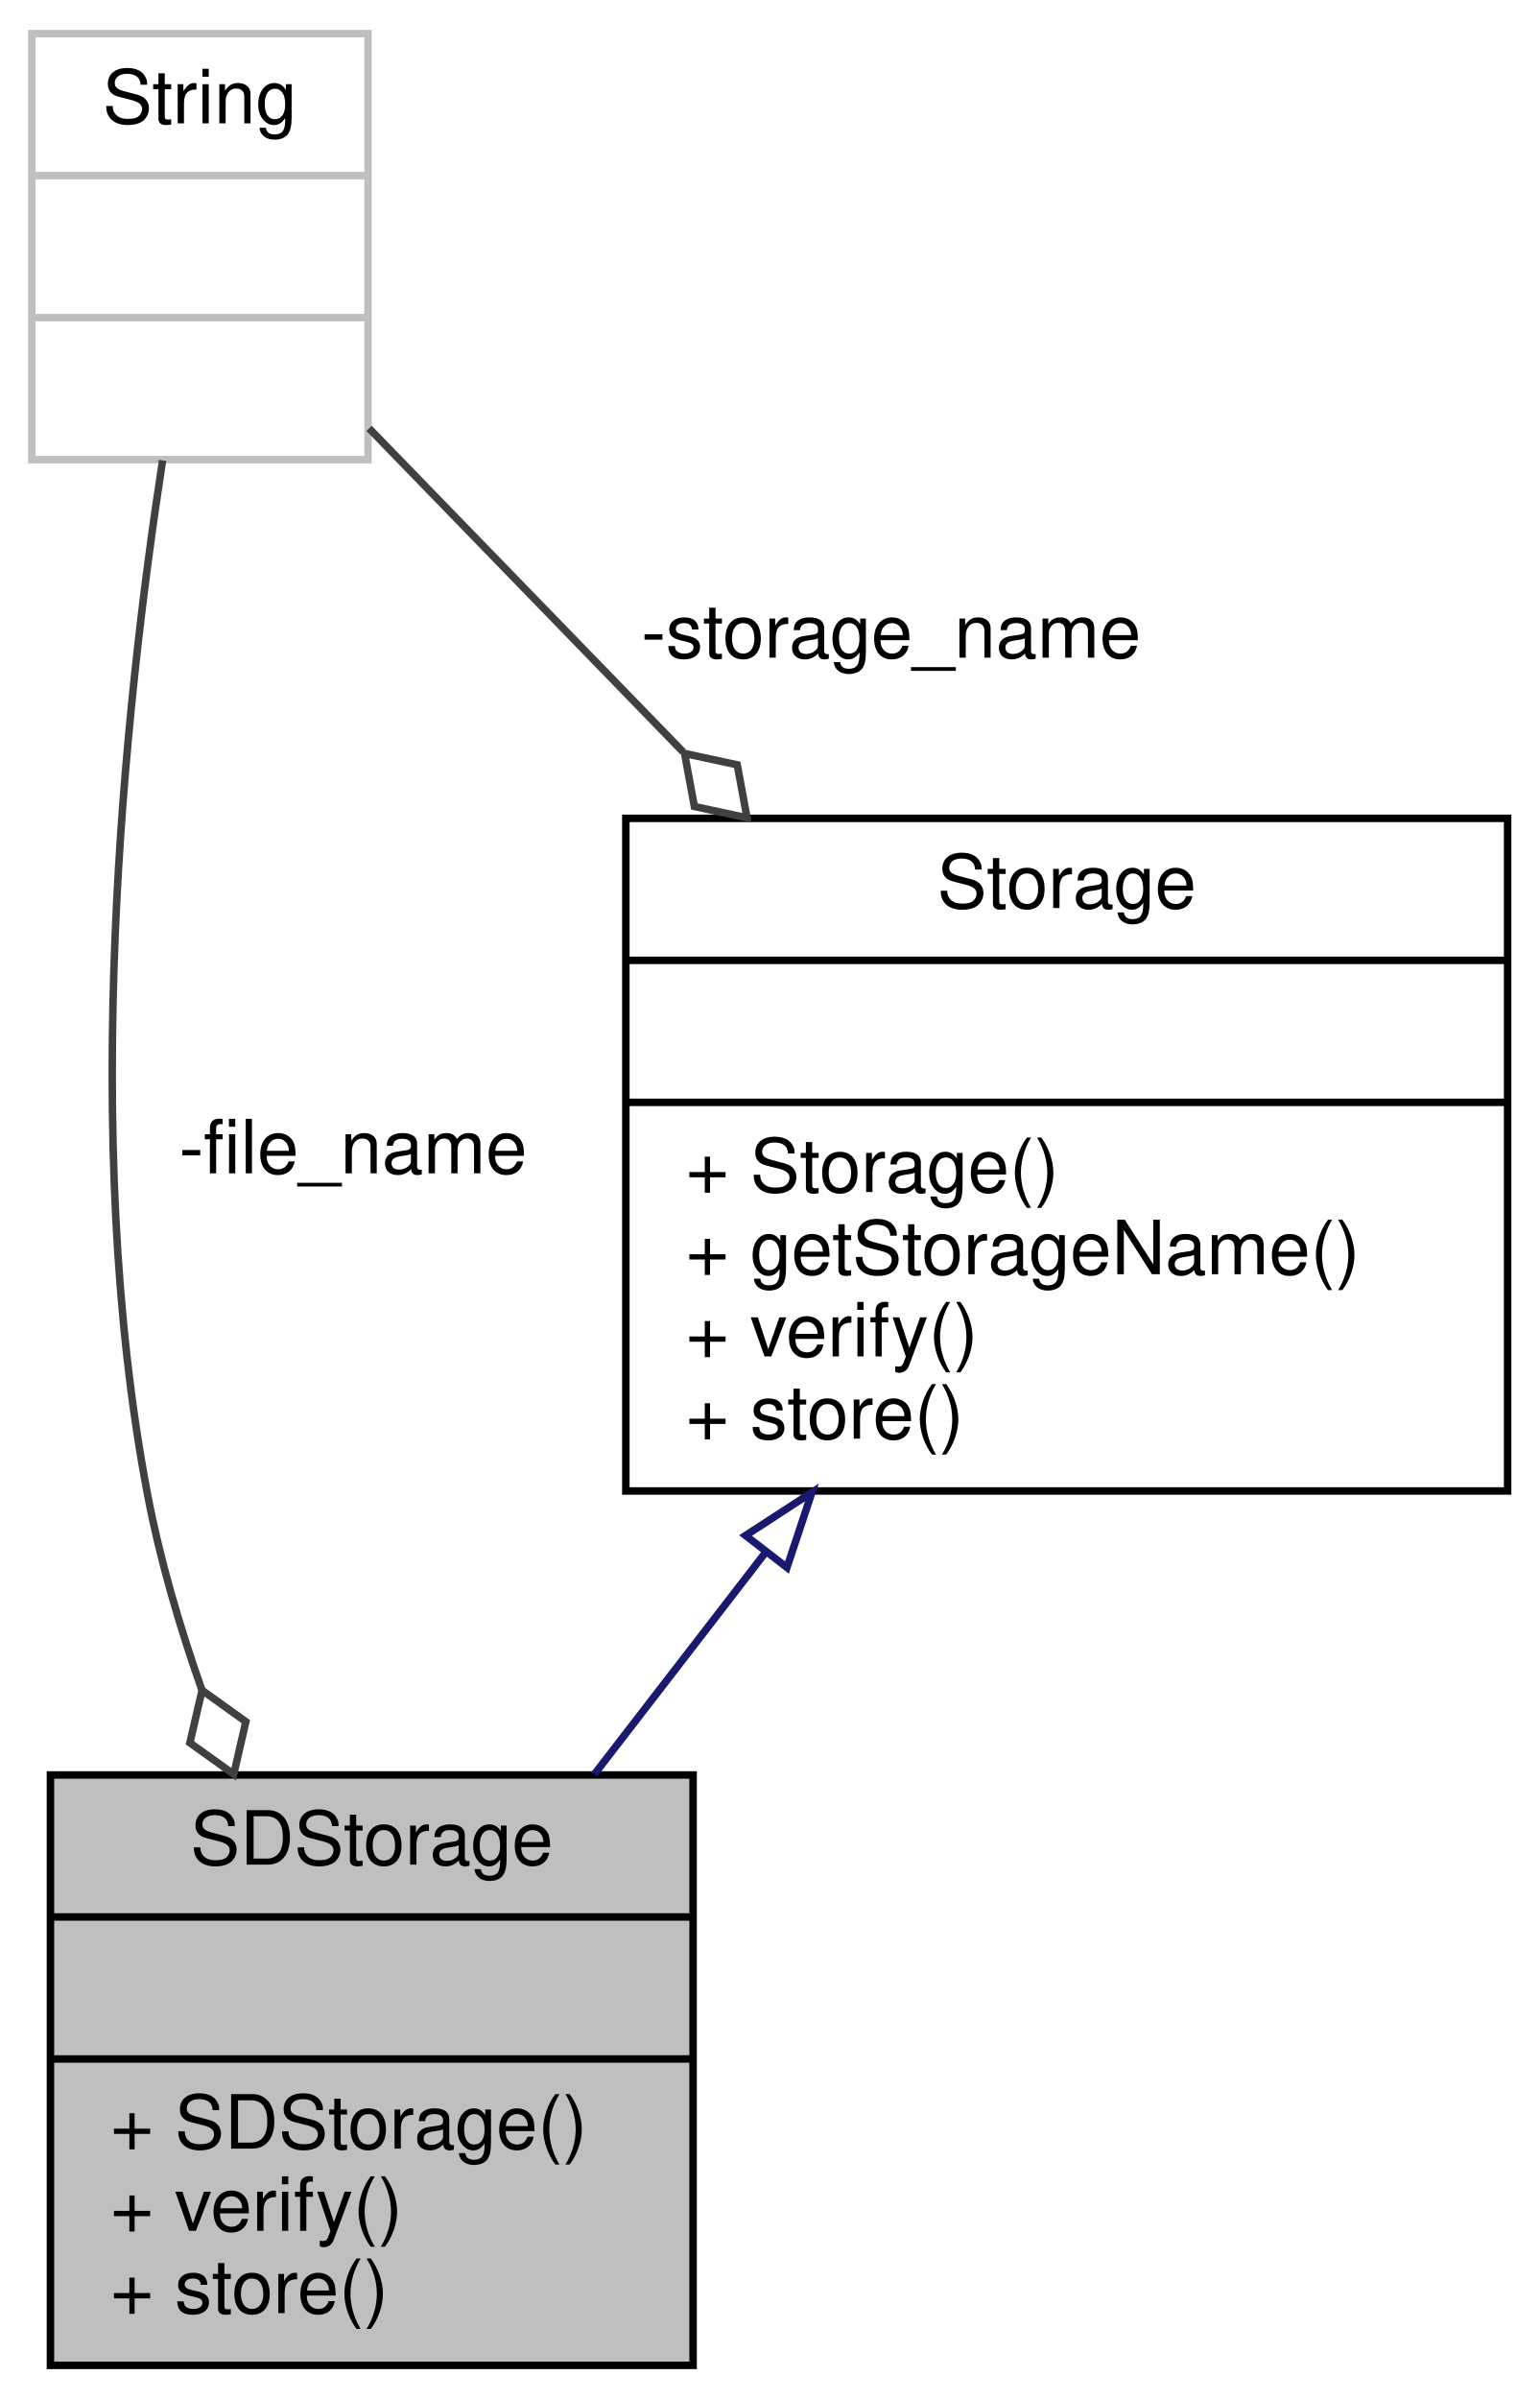
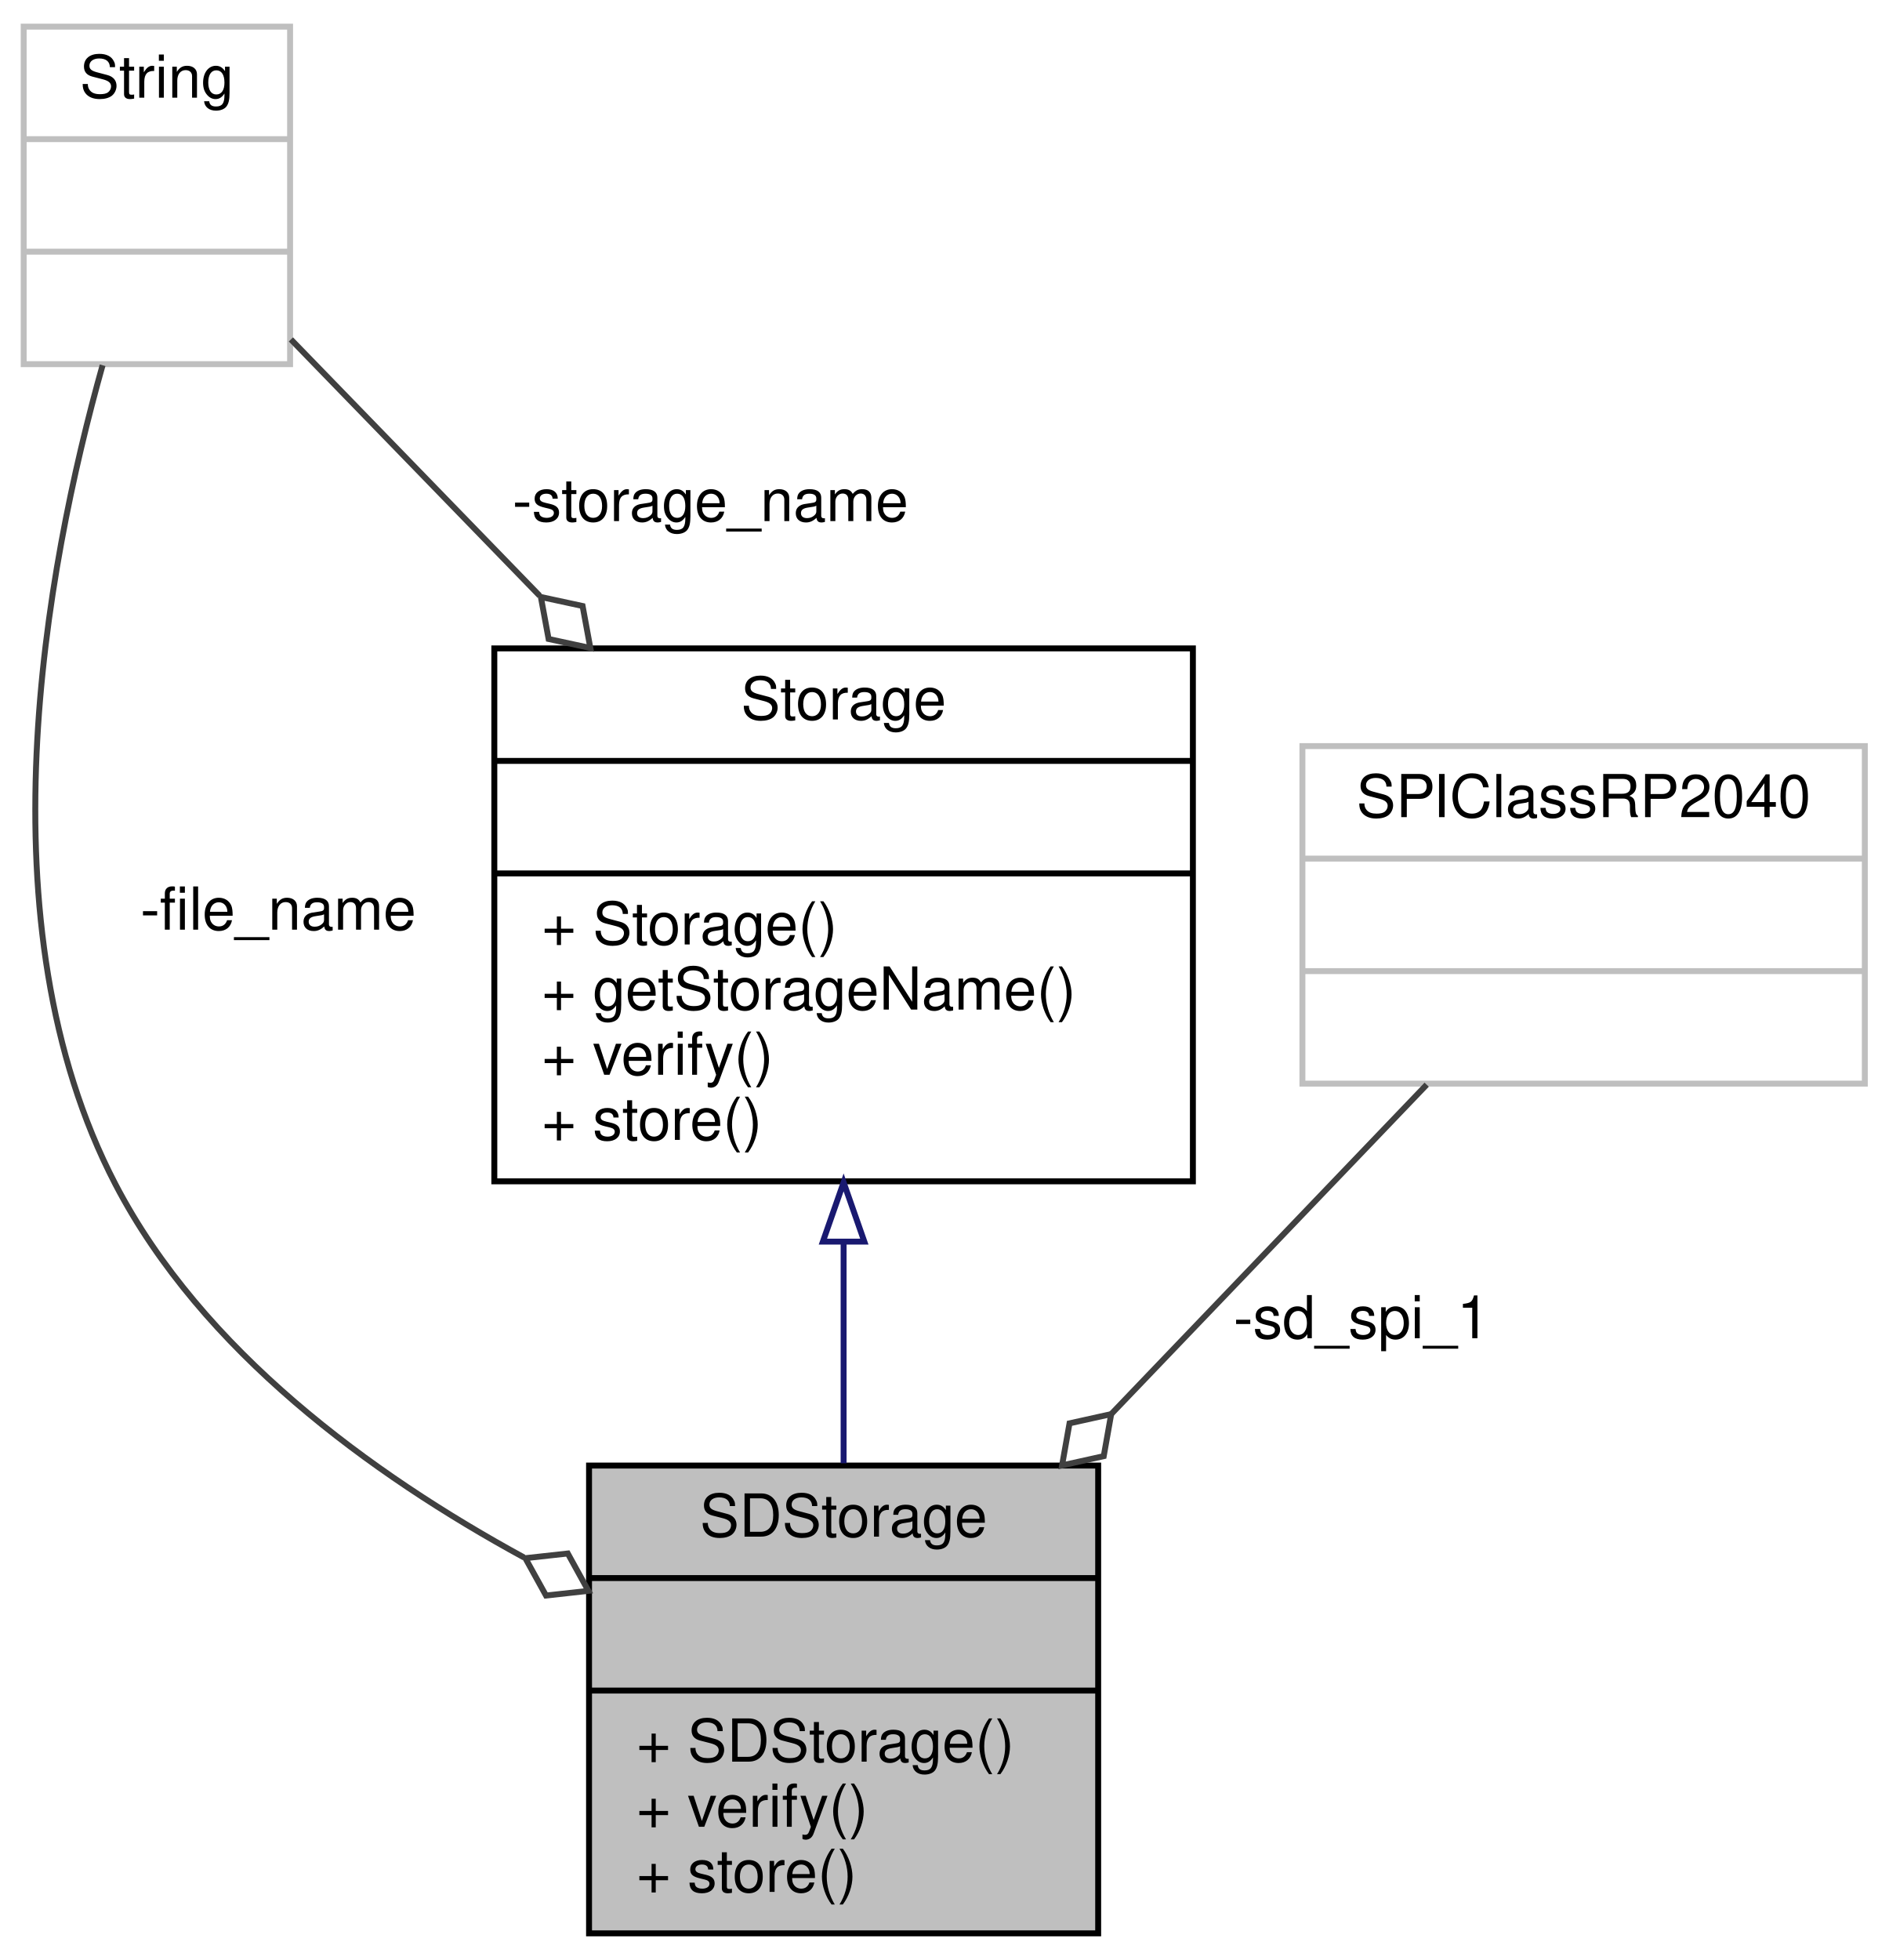
- <svg xmlns="http://www.w3.org/2000/svg" xmlns:xlink="http://www.w3.org/1999/xlink" width="206pt" height="321pt" viewBox="0.00 0.00 205.50 321.00">
-   <g id="graph0" class="graph" transform="scale(1 1) rotate(0) translate(4 317)">
+ <svg xmlns="http://www.w3.org/2000/svg" xmlns:xlink="http://www.w3.org/1999/xlink" width="319pt" height="331pt" viewBox="0.00 0.00 319.00 331.00">
+   <g id="graph0" class="graph" transform="scale(1 1) rotate(0) translate(4 327)">
    <g id="node1" class="node">
      <g id="a_node1">
        <a xlink:title="Implementation of a Storage device to interface with an SD card.">
-           <polygon fill="#bfbfbf" stroke="black" points="2.5,-0.5 2.5,-79.5 88.5,-79.5 88.5,-0.5 2.5,-0.5" />
-           <text text-anchor="middle" x="45.5" y="-67.5" font-family="Helvetica,sans-Serif" font-size="10.00">SDStorage</text>
-           <polyline fill="none" stroke="black" points="2.5,-60.5 88.5,-60.5 " />
-           <text text-anchor="middle" x="45.5" y="-48.5" font-family="Helvetica,sans-Serif" font-size="10.00"> </text>
-           <polyline fill="none" stroke="black" points="2.5,-41.5 88.5,-41.5 " />
-           <text text-anchor="start" x="10.5" y="-29.5" font-family="Helvetica,sans-Serif" font-size="10.00">+ SDStorage()</text>
-           <text text-anchor="start" x="10.5" y="-18.5" font-family="Helvetica,sans-Serif" font-size="10.00">+ verify()</text>
-           <text text-anchor="start" x="10.5" y="-7.5" font-family="Helvetica,sans-Serif" font-size="10.00">+ store()</text>
+           <polygon fill="#bfbfbf" stroke="black" points="95.5,-0.5 95.5,-79.5 181.5,-79.5 181.5,-0.5 95.5,-0.5" />
+           <text text-anchor="middle" x="138.5" y="-67.5" font-family="Helvetica,sans-Serif" font-size="10.00">SDStorage</text>
+           <polyline fill="none" stroke="black" points="95.5,-60.5 181.5,-60.5 " />
+           <text text-anchor="middle" x="138.5" y="-48.5" font-family="Helvetica,sans-Serif" font-size="10.00"> </text>
+           <polyline fill="none" stroke="black" points="95.5,-41.5 181.5,-41.5 " />
+           <text text-anchor="start" x="103.5" y="-29.5" font-family="Helvetica,sans-Serif" font-size="10.00">+ SDStorage()</text>
+           <text text-anchor="start" x="103.5" y="-18.5" font-family="Helvetica,sans-Serif" font-size="10.00">+ verify()</text>
+           <text text-anchor="start" x="103.5" y="-7.5" font-family="Helvetica,sans-Serif" font-size="10.00">+ store()</text>
        </a>
      </g>
    </g>
    <g id="node2" class="node">
      <g id="a_node2">
        <a xlink:href="classStorage.html" target="_top" xlink:title="Parent class for all data storage devices (sd card, radio, etc)">
-           <polygon fill="none" stroke="black" points="79.5,-117.5 79.5,-207.5 197.5,-207.5 197.5,-117.5 79.5,-117.5" />
-           <text text-anchor="middle" x="138.5" y="-195.5" font-family="Helvetica,sans-Serif" font-size="10.00">Storage</text>
-           <polyline fill="none" stroke="black" points="79.5,-188.5 197.5,-188.5 " />
-           <text text-anchor="middle" x="138.5" y="-176.5" font-family="Helvetica,sans-Serif" font-size="10.00"> </text>
-           <polyline fill="none" stroke="black" points="79.5,-169.5 197.5,-169.5 " />
-           <text text-anchor="start" x="87.5" y="-157.5" font-family="Helvetica,sans-Serif" font-size="10.00">+ Storage()</text>
-           <text text-anchor="start" x="87.5" y="-146.5" font-family="Helvetica,sans-Serif" font-size="10.00">+ getStorageName()</text>
-           <text text-anchor="start" x="87.5" y="-135.5" font-family="Helvetica,sans-Serif" font-size="10.00">+ verify()</text>
-           <text text-anchor="start" x="87.5" y="-124.5" font-family="Helvetica,sans-Serif" font-size="10.00">+ store()</text>
+           <polygon fill="none" stroke="black" points="79.5,-127.5 79.5,-217.5 197.5,-217.5 197.5,-127.5 79.5,-127.5" />
+           <text text-anchor="middle" x="138.5" y="-205.5" font-family="Helvetica,sans-Serif" font-size="10.00">Storage</text>
+           <polyline fill="none" stroke="black" points="79.5,-198.5 197.5,-198.5 " />
+           <text text-anchor="middle" x="138.5" y="-186.5" font-family="Helvetica,sans-Serif" font-size="10.00"> </text>
+           <polyline fill="none" stroke="black" points="79.5,-179.5 197.5,-179.5 " />
+           <text text-anchor="start" x="87.5" y="-167.5" font-family="Helvetica,sans-Serif" font-size="10.00">+ Storage()</text>
+           <text text-anchor="start" x="87.5" y="-156.5" font-family="Helvetica,sans-Serif" font-size="10.00">+ getStorageName()</text>
+           <text text-anchor="start" x="87.5" y="-145.5" font-family="Helvetica,sans-Serif" font-size="10.00">+ verify()</text>
+           <text text-anchor="start" x="87.5" y="-134.5" font-family="Helvetica,sans-Serif" font-size="10.00">+ store()</text>
        </a>
      </g>
    </g>
    <g id="edge1" class="edge">
-       <path fill="none" stroke="midnightblue" d="M98.28,-109.39C90.56,-99.39 82.62,-89.09 75.3,-79.61" />
-       <polygon fill="none" stroke="midnightblue" points="95.52,-111.54 104.4,-117.31 101.06,-107.26 95.52,-111.54" />
+       <path fill="none" stroke="midnightblue" d="M138.5,-117.02C138.5,-104.55 138.5,-91.55 138.5,-79.89" />
+       <polygon fill="none" stroke="midnightblue" points="135,-117.32 138.5,-127.32 142,-117.32 135,-117.32" />
    </g>
    <g id="node3" class="node">
      <g id="a_node3">
        <a xlink:title=" ">
-           <polygon fill="none" stroke="#bfbfbf" points="0,-255.5 0,-312.5 45,-312.5 45,-255.5 0,-255.5" />
-           <text text-anchor="middle" x="22.5" y="-300.5" font-family="Helvetica,sans-Serif" font-size="10.00">String</text>
-           <polyline fill="none" stroke="#bfbfbf" points="0,-293.5 45,-293.5 " />
-           <text text-anchor="middle" x="22.5" y="-281.5" font-family="Helvetica,sans-Serif" font-size="10.00"> </text>
-           <polyline fill="none" stroke="#bfbfbf" points="0,-274.5 45,-274.5 " />
-           <text text-anchor="middle" x="22.5" y="-262.5" font-family="Helvetica,sans-Serif" font-size="10.00"> </text>
+           <polygon fill="none" stroke="#bfbfbf" points="0,-265.5 0,-322.5 45,-322.5 45,-265.5 0,-265.5" />
+           <text text-anchor="middle" x="22.5" y="-310.5" font-family="Helvetica,sans-Serif" font-size="10.00">String</text>
+           <polyline fill="none" stroke="#bfbfbf" points="0,-303.5 45,-303.5 " />
+           <text text-anchor="middle" x="22.5" y="-291.5" font-family="Helvetica,sans-Serif" font-size="10.00"> </text>
+           <polyline fill="none" stroke="#bfbfbf" points="0,-284.5 45,-284.5 " />
+           <text text-anchor="middle" x="22.5" y="-272.5" font-family="Helvetica,sans-Serif" font-size="10.00"> </text>
        </a>
      </g>
    </g>
    <g id="edge3" class="edge">
-       <path fill="none" stroke="#404040" d="M17.51,-255.4C12.39,-222.23 6.36,-165.03 15.5,-117 17.14,-108.38 19.74,-99.48 22.74,-90.95" />
-       <polygon fill="none" stroke="#404040" points="22.79,-90.83 21.16,-83.8 27.03,-79.6 28.65,-86.63 22.79,-90.83" />
-       <text text-anchor="middle" x="43" y="-160" font-family="Helvetica,sans-Serif" font-size="10.00"> -file_name</text>
+       <path fill="none" stroke="#404040" d="M13.33,-265.32C3.62,-230.81 -7.42,-171 15.5,-127 30.14,-98.89 58.64,-78.08 84.51,-63.98" />
+       <polygon fill="none" stroke="#404040" points="84.74,-63.86 88.23,-57.55 95.39,-58.34 91.91,-64.65 84.74,-63.86" />
+       <text text-anchor="middle" x="43" y="-170" font-family="Helvetica,sans-Serif" font-size="10.00"> -file_name</text>
    </g>
    <g id="edge2" class="edge">
-       <path fill="none" stroke="#404040" d="M45.14,-259.68C57.16,-247.3 72.45,-231.55 87.16,-216.39" />
-       <polygon fill="none" stroke="#404040" points="87.36,-216.18 88.67,-209.09 95.72,-207.57 94.41,-214.66 87.36,-216.18" />
-       <text text-anchor="middle" x="115" y="-229" font-family="Helvetica,sans-Serif" font-size="10.00"> -storage_name</text>
+       <path fill="none" stroke="#404040" d="M45.14,-269.68C57.16,-257.3 72.45,-241.55 87.16,-226.39" />
+       <polygon fill="none" stroke="#404040" points="87.36,-226.18 88.67,-219.09 95.72,-217.57 94.41,-224.66 87.36,-226.18" />
+       <text text-anchor="middle" x="116" y="-239" font-family="Helvetica,sans-Serif" font-size="10.00"> -storage_name</text>
+     </g>
+     <g id="node4" class="node">
+       <g id="a_node4">
+         <a xlink:title=" ">
+           <polygon fill="none" stroke="#bfbfbf" points="216,-144 216,-201 311,-201 311,-144 216,-144" />
+           <text text-anchor="middle" x="263.5" y="-189" font-family="Helvetica,sans-Serif" font-size="10.00">SPIClassRP2040</text>
+           <polyline fill="none" stroke="#bfbfbf" points="216,-182 311,-182 " />
+           <text text-anchor="middle" x="263.5" y="-170" font-family="Helvetica,sans-Serif" font-size="10.00"> </text>
+           <polyline fill="none" stroke="#bfbfbf" points="216,-163 311,-163 " />
+           <text text-anchor="middle" x="263.5" y="-151" font-family="Helvetica,sans-Serif" font-size="10.00"> </text>
+         </a>
+       </g>
+     </g>
+     <g id="edge4" class="edge">
+       <path fill="none" stroke="#404040" d="M236.99,-143.82C221.52,-127.68 201.6,-106.87 183.72,-88.21" />
+       <polygon fill="none" stroke="#404040" points="183.7,-88.19 176.66,-86.63 175.4,-79.53 182.44,-81.09 183.7,-88.19" />
+       <text text-anchor="middle" x="226" y="-101" font-family="Helvetica,sans-Serif" font-size="10.00"> -sd_spi_1</text>
    </g>
  </g>
</svg>
